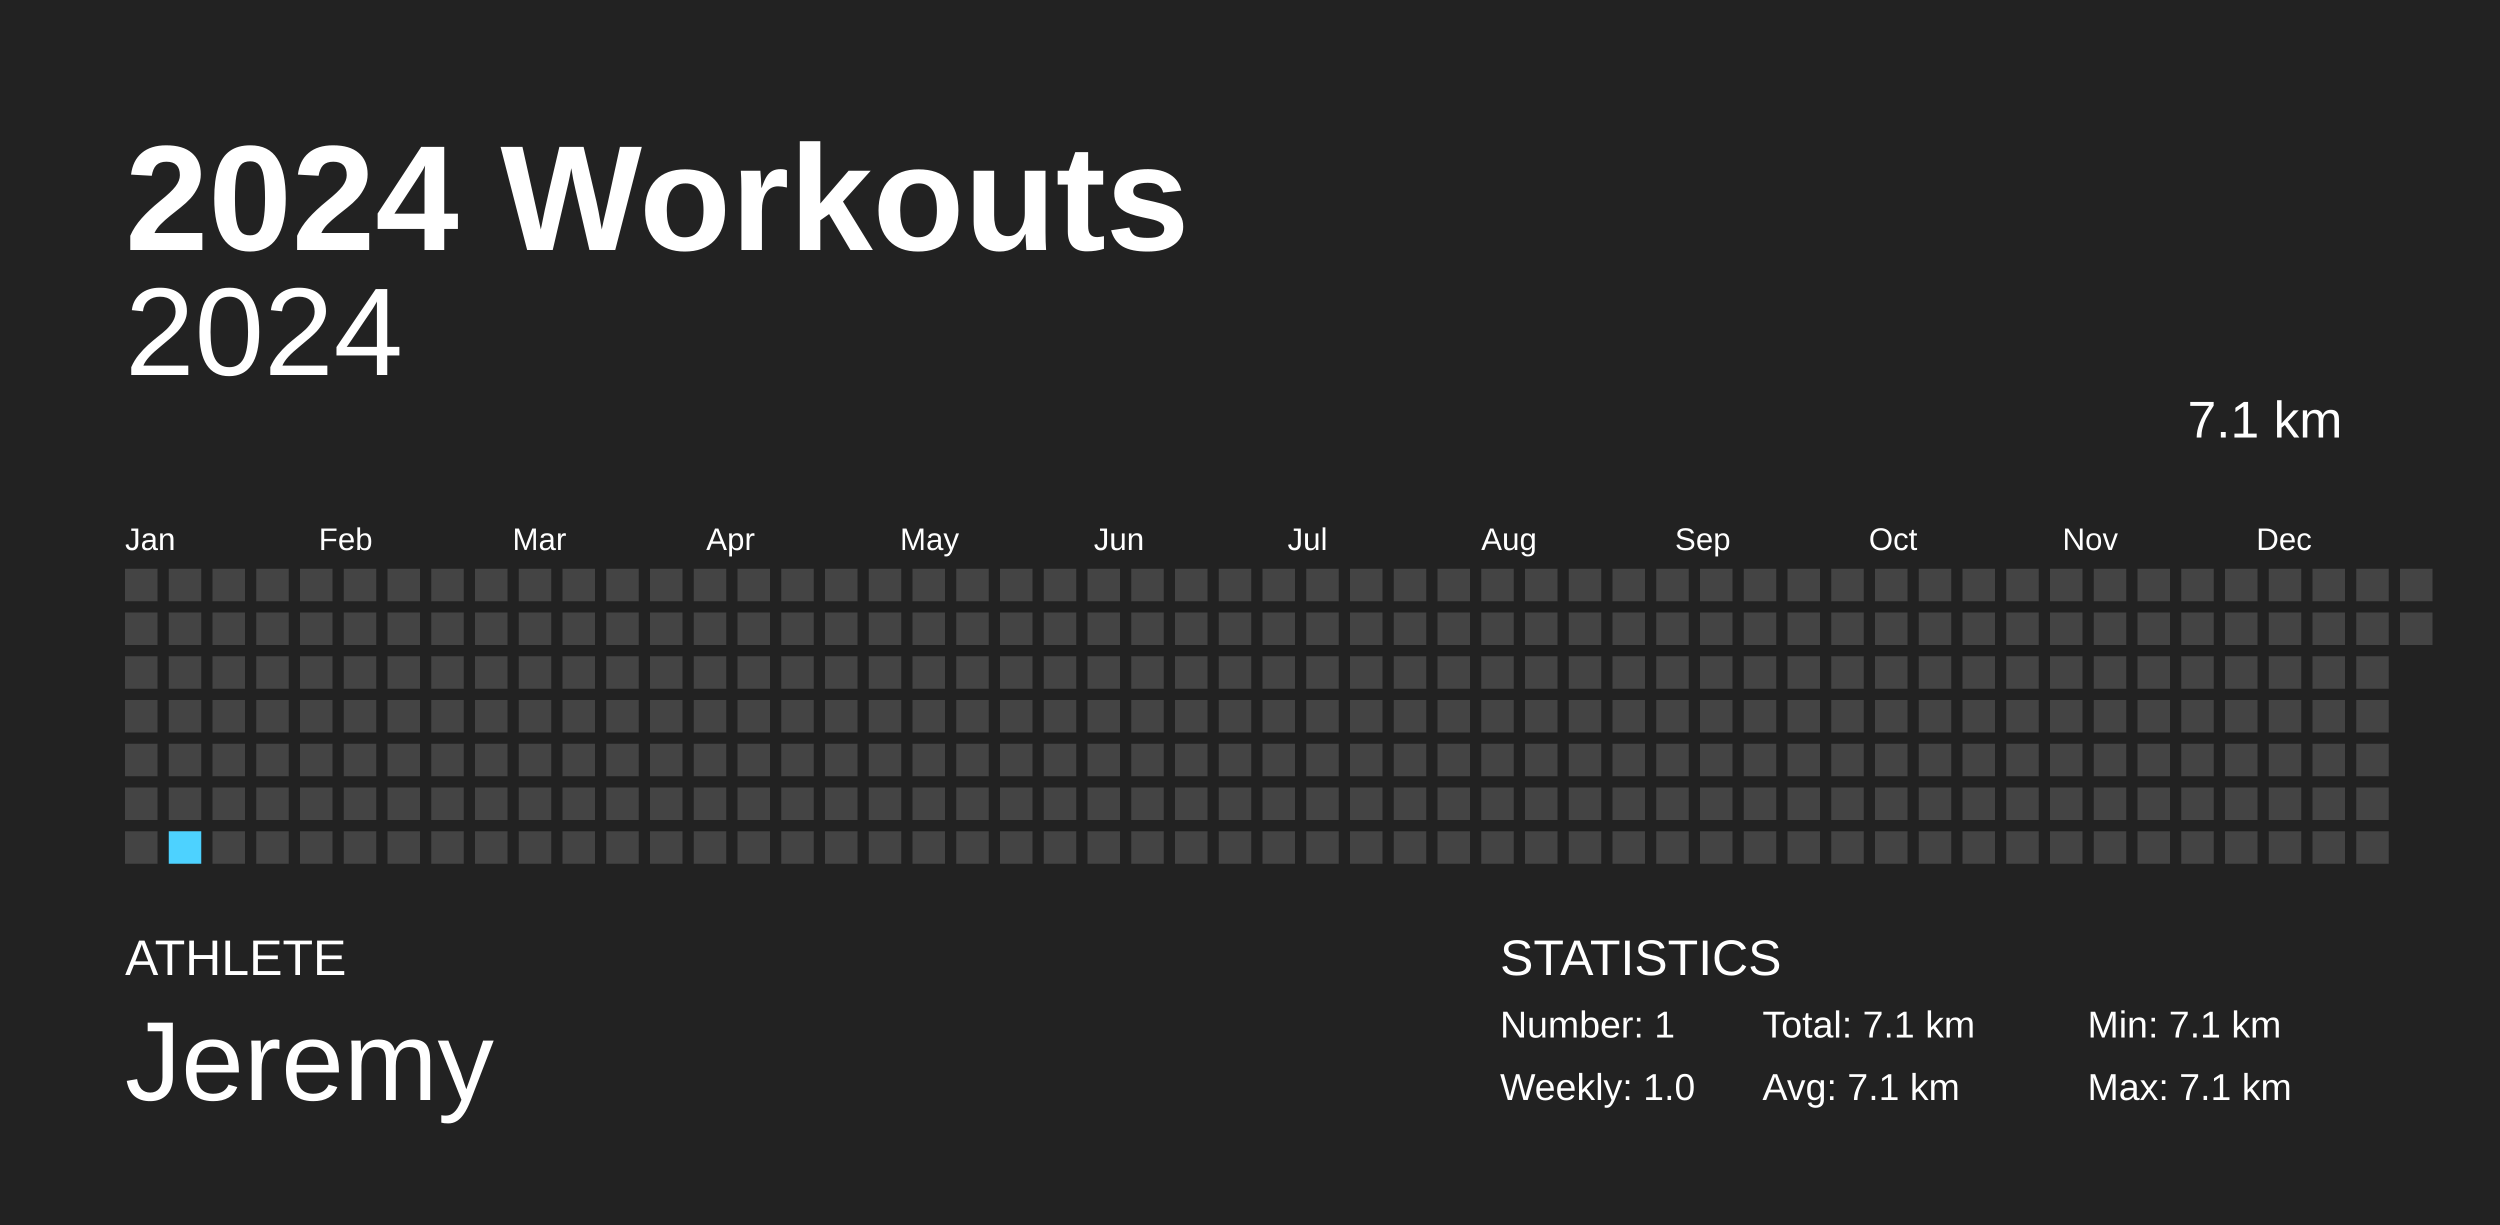
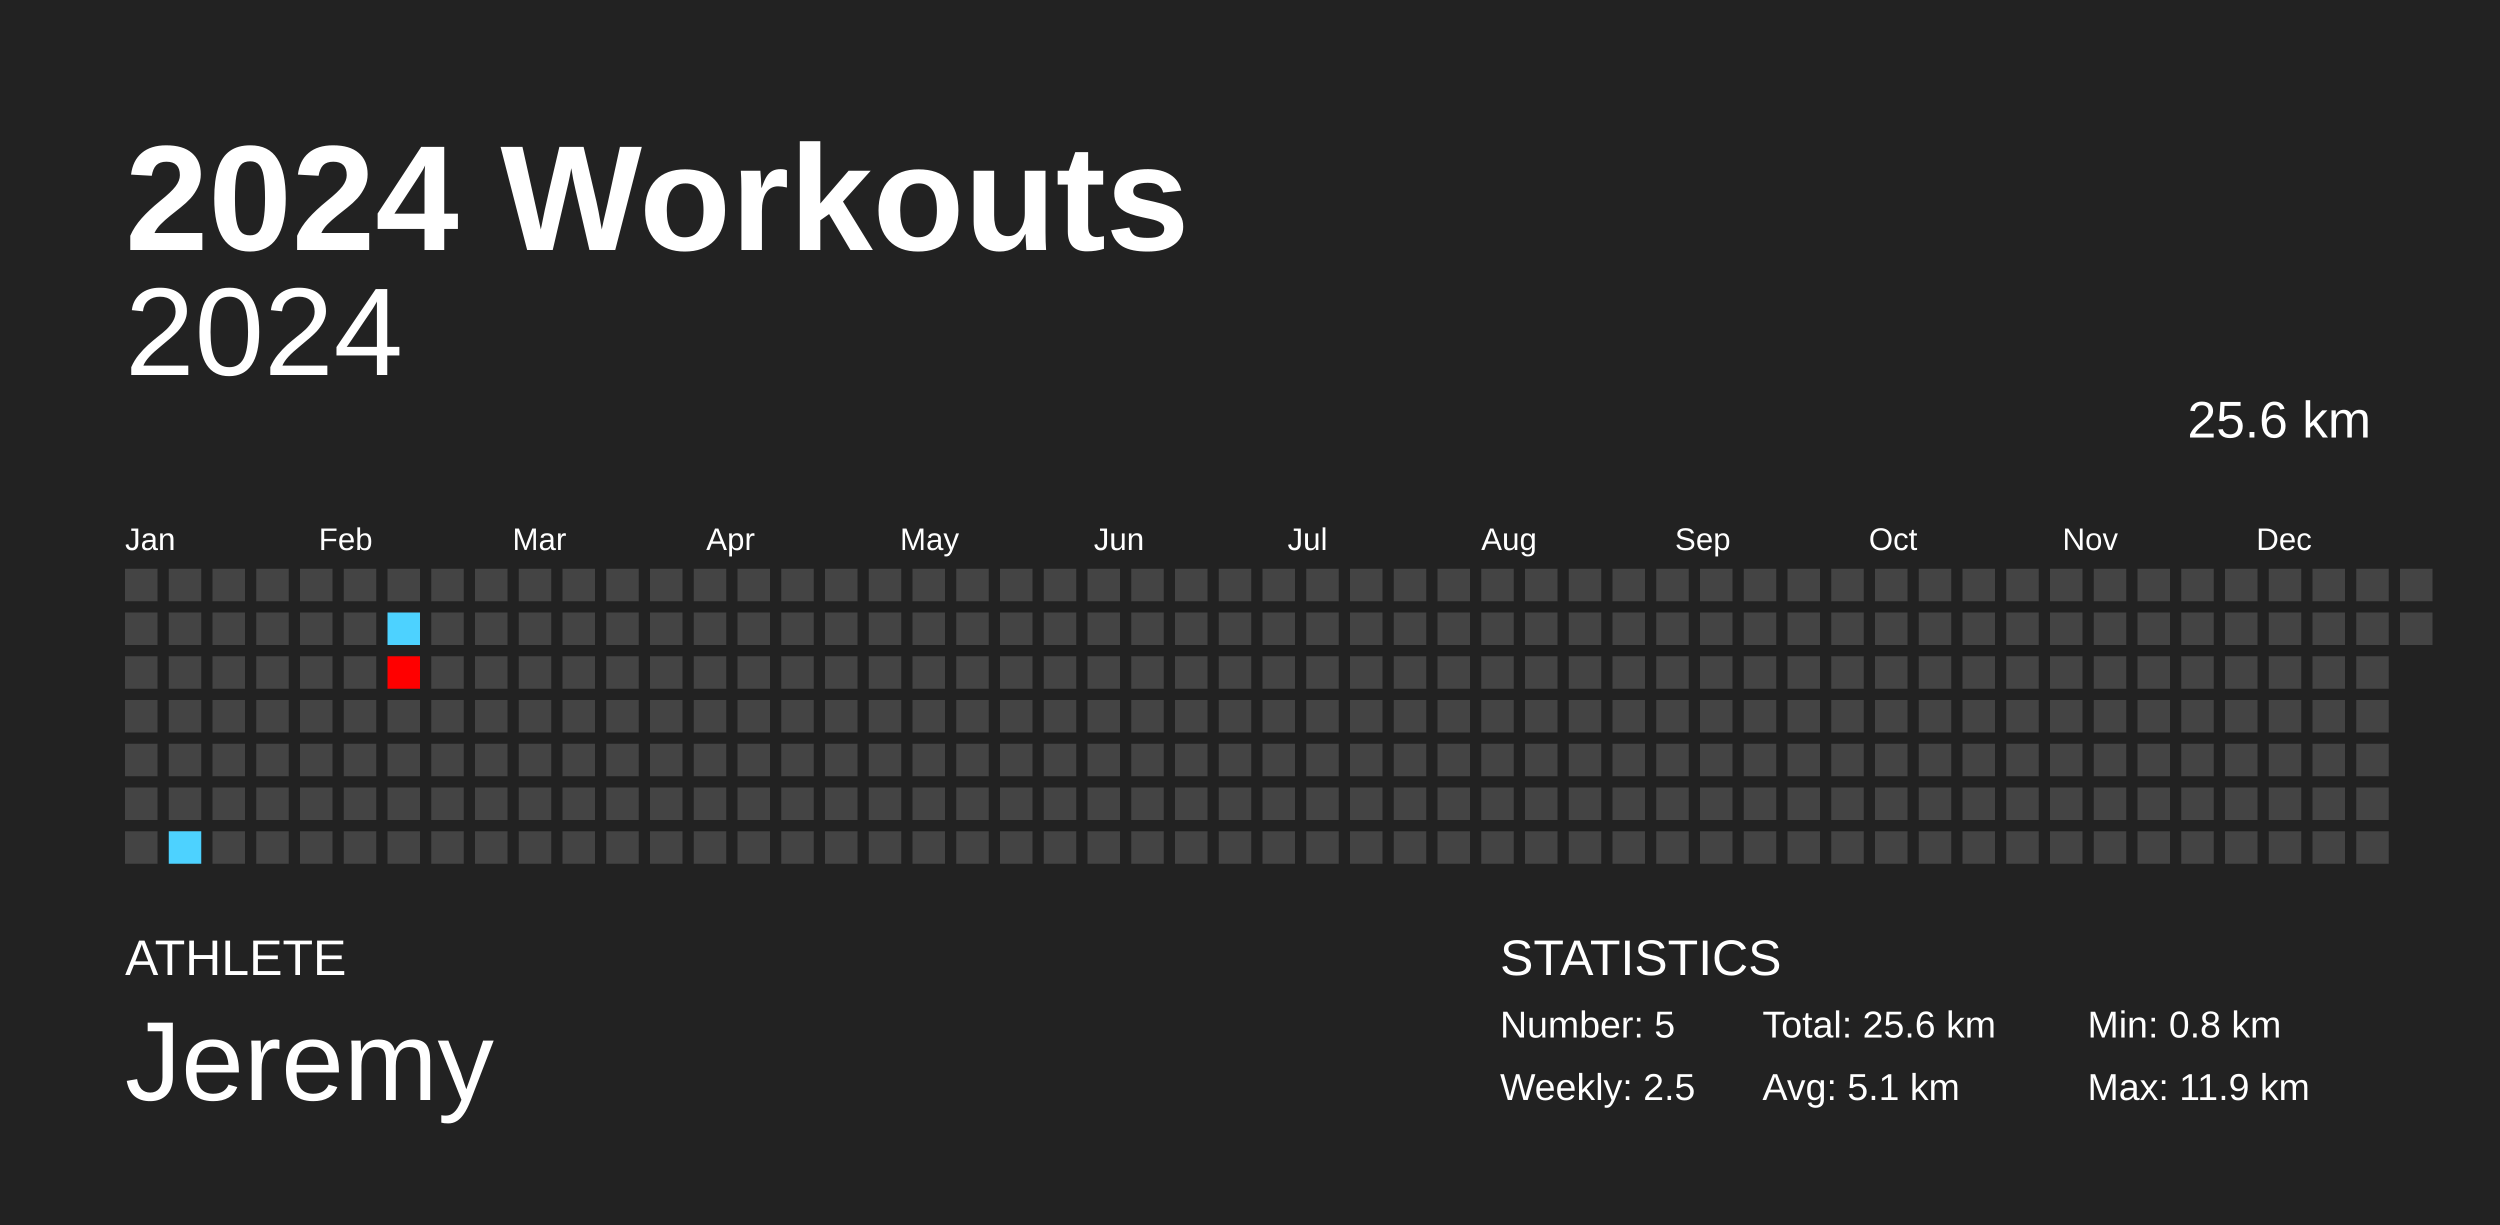
<svg xmlns="http://www.w3.org/2000/svg" baseProfile="full" height="98mm" version="1.1" viewBox="0,0,200,98" width="200mm">
  <defs />
  <rect fill="#222222" height="98" width="200" x="0" y="0" />
  <text fill="#FFFFFF" style="font-size:12px; font-family:Arial; font-weight:bold;" x="10" y="20">2024 Workouts</text>
  <text fill="#FFFFFF" style="font-size:4px; font-family:Arial" x="10" y="78">ATHLETE</text>
  <text fill="#FFFFFF" style="font-size:9px; font-family:Arial" x="10" y="88">Jeremy</text>
  <text fill="#FFFFFF" style="font-size:4px; font-family:Arial" x="120" y="78">STATISTICS</text>
-   <text fill="#FFFFFF" style="font-size:3px; font-family:Arial" x="120" y="83">Number: 1</text>
-   <text fill="#FFFFFF" style="font-size:3px; font-family:Arial" x="120" y="88">Weekly: 1.0</text>
-   <text fill="#FFFFFF" style="font-size:3px; font-family:Arial" x="141" y="83">Total: 7.1 km</text>
-   <text fill="#FFFFFF" style="font-size:3px; font-family:Arial" x="141" y="88">Avg: 7.1 km</text>
-   <text fill="#FFFFFF" style="font-size:3px; font-family:Arial" x="167" y="83">Min: 7.1 km</text>
-   <text fill="#FFFFFF" style="font-size:3px; font-family:Arial" x="167" y="88">Max: 7.1 km</text>
+   <text fill="#FFFFFF" style="font-size:3px; font-family:Arial" x="120" y="83">Number: 5</text>
+   <text fill="#FFFFFF" style="font-size:3px; font-family:Arial" x="120" y="88">Weekly: 2.5</text>
+   <text fill="#FFFFFF" style="font-size:3px; font-family:Arial" x="141" y="83">Total: 25.6 km</text>
+   <text fill="#FFFFFF" style="font-size:3px; font-family:Arial" x="141" y="88">Avg: 5.1 km</text>
+   <text fill="#FFFFFF" style="font-size:3px; font-family:Arial" x="167" y="83">Min: 0.8 km</text>
+   <text fill="#FFFFFF" style="font-size:3px; font-family:Arial" x="167" y="88">Max: 11.9 km</text>
  <text alignment-baseline="hanging" fill="#FFFFFF" style="font-size:10.0px; font-family:Arial;" x="10" y="30">2024</text>
-   <text alignment-baseline="hanging" fill="#FFFFFF" style="font-size:4.125px; font-family:Arial;" x="175" y="35">7.1 km</text>
+   <text alignment-baseline="hanging" fill="#FFFFFF" style="font-size:4.125px; font-family:Arial;" x="175" y="35">25.6 km</text>
  <text fill="#FFFFFF" style="font-size:2.5px; font-family:Arial" x="10.0" y="44">Jan</text>
  <text fill="#FFFFFF" style="font-size:2.5px; font-family:Arial" x="25.5" y="44">Feb</text>
  <text fill="#FFFFFF" style="font-size:2.5px; font-family:Arial" x="41.0" y="44">Mar</text>
  <text fill="#FFFFFF" style="font-size:2.5px; font-family:Arial" x="56.5" y="44">Apr</text>
  <text fill="#FFFFFF" style="font-size:2.5px; font-family:Arial" x="72.0" y="44">May</text>
  <text fill="#FFFFFF" style="font-size:2.5px; font-family:Arial" x="87.5" y="44">Jun</text>
  <text fill="#FFFFFF" style="font-size:2.5px; font-family:Arial" x="103.0" y="44">Jul</text>
  <text fill="#FFFFFF" style="font-size:2.5px; font-family:Arial" x="118.5" y="44">Aug</text>
  <text fill="#FFFFFF" style="font-size:2.5px; font-family:Arial" x="134.0" y="44">Sep</text>
  <text fill="#FFFFFF" style="font-size:2.5px; font-family:Arial" x="149.5" y="44">Oct</text>
  <text fill="#FFFFFF" style="font-size:2.5px; font-family:Arial" x="165.0" y="44">Nov</text>
  <text fill="#FFFFFF" style="font-size:2.5px; font-family:Arial" x="180.5" y="44">Dec</text>
  <rect fill="#444444" height="2.6" width="2.6" x="10.0" y="45.5" />
  <rect fill="#444444" height="2.6" width="2.6" x="10.0" y="49.0" />
  <rect fill="#444444" height="2.6" width="2.6" x="10.0" y="52.5" />
  <rect fill="#444444" height="2.6" width="2.6" x="10.0" y="56.0" />
  <rect fill="#444444" height="2.6" width="2.6" x="10.0" y="59.5" />
  <rect fill="#444444" height="2.6" width="2.6" x="10.0" y="63.0" />
  <rect fill="#444444" height="2.6" width="2.6" x="10.0" y="66.5" />
  <rect fill="#444444" height="2.6" width="2.6" x="13.5" y="45.5" />
  <rect fill="#444444" height="2.6" width="2.6" x="13.5" y="49.0" />
  <rect fill="#444444" height="2.6" width="2.6" x="13.5" y="52.5" />
  <rect fill="#444444" height="2.6" width="2.6" x="13.5" y="56.0" />
  <rect fill="#444444" height="2.6" width="2.6" x="13.5" y="59.5" />
  <rect fill="#444444" height="2.6" width="2.6" x="13.5" y="63.0" />
-   <rect fill="#4DD2FF" height="2.6" width="2.6" x="13.5" y="66.5" />
+   <rect fill="#4dd2ff" height="2.6" width="2.6" x="13.5" y="66.5" />
  <rect fill="#444444" height="2.6" width="2.6" x="17.0" y="45.5" />
  <rect fill="#444444" height="2.6" width="2.6" x="17.0" y="49.0" />
  <rect fill="#444444" height="2.6" width="2.6" x="17.0" y="52.5" />
  <rect fill="#444444" height="2.6" width="2.6" x="17.0" y="56.0" />
  <rect fill="#444444" height="2.6" width="2.6" x="17.0" y="59.5" />
  <rect fill="#444444" height="2.6" width="2.6" x="17.0" y="63.0" />
  <rect fill="#444444" height="2.6" width="2.6" x="17.0" y="66.5" />
  <rect fill="#444444" height="2.6" width="2.6" x="20.5" y="45.5" />
  <rect fill="#444444" height="2.6" width="2.6" x="20.5" y="49.0" />
  <rect fill="#444444" height="2.6" width="2.6" x="20.5" y="52.5" />
  <rect fill="#444444" height="2.6" width="2.6" x="20.5" y="56.0" />
  <rect fill="#444444" height="2.6" width="2.6" x="20.5" y="59.5" />
  <rect fill="#444444" height="2.6" width="2.6" x="20.5" y="63.0" />
  <rect fill="#444444" height="2.6" width="2.6" x="20.5" y="66.5" />
  <rect fill="#444444" height="2.6" width="2.6" x="24.0" y="45.5" />
  <rect fill="#444444" height="2.6" width="2.6" x="24.0" y="49.0" />
  <rect fill="#444444" height="2.6" width="2.6" x="24.0" y="52.5" />
  <rect fill="#444444" height="2.6" width="2.6" x="24.0" y="56.0" />
  <rect fill="#444444" height="2.6" width="2.6" x="24.0" y="59.5" />
  <rect fill="#444444" height="2.6" width="2.6" x="24.0" y="63.0" />
  <rect fill="#444444" height="2.6" width="2.6" x="24.0" y="66.5" />
  <rect fill="#444444" height="2.6" width="2.6" x="27.5" y="45.5" />
  <rect fill="#444444" height="2.6" width="2.6" x="27.5" y="49.0" />
  <rect fill="#444444" height="2.6" width="2.6" x="27.5" y="52.5" />
  <rect fill="#444444" height="2.6" width="2.6" x="27.5" y="56.0" />
  <rect fill="#444444" height="2.6" width="2.6" x="27.5" y="59.5" />
  <rect fill="#444444" height="2.6" width="2.6" x="27.5" y="63.0" />
  <rect fill="#444444" height="2.6" width="2.6" x="27.5" y="66.5" />
  <rect fill="#444444" height="2.6" width="2.6" x="31.0" y="45.5" />
-   <rect fill="#444444" height="2.6" width="2.6" x="31.0" y="49.0" />
-   <rect fill="#444444" height="2.6" width="2.6" x="31.0" y="52.5" />
+   <rect fill="#4dd2ff" height="2.6" width="2.6" x="31.0" y="49.0" />
+   <rect fill="#ff0000" height="2.6" width="2.6" x="31.0" y="52.5" />
  <rect fill="#444444" height="2.6" width="2.6" x="31.0" y="56.0" />
  <rect fill="#444444" height="2.6" width="2.6" x="31.0" y="59.5" />
  <rect fill="#444444" height="2.6" width="2.6" x="31.0" y="63.0" />
  <rect fill="#444444" height="2.6" width="2.6" x="31.0" y="66.5" />
  <rect fill="#444444" height="2.6" width="2.6" x="34.5" y="45.5" />
  <rect fill="#444444" height="2.6" width="2.6" x="34.5" y="49.0" />
  <rect fill="#444444" height="2.6" width="2.6" x="34.5" y="52.5" />
  <rect fill="#444444" height="2.6" width="2.6" x="34.5" y="56.0" />
  <rect fill="#444444" height="2.6" width="2.6" x="34.5" y="59.5" />
  <rect fill="#444444" height="2.6" width="2.6" x="34.5" y="63.0" />
  <rect fill="#444444" height="2.6" width="2.6" x="34.5" y="66.5" />
  <rect fill="#444444" height="2.6" width="2.6" x="38.0" y="45.5" />
  <rect fill="#444444" height="2.6" width="2.6" x="38.0" y="49.0" />
  <rect fill="#444444" height="2.6" width="2.6" x="38.0" y="52.5" />
  <rect fill="#444444" height="2.6" width="2.6" x="38.0" y="56.0" />
  <rect fill="#444444" height="2.6" width="2.6" x="38.0" y="59.5" />
  <rect fill="#444444" height="2.6" width="2.6" x="38.0" y="63.0" />
  <rect fill="#444444" height="2.6" width="2.6" x="38.0" y="66.5" />
  <rect fill="#444444" height="2.6" width="2.6" x="41.5" y="45.5" />
  <rect fill="#444444" height="2.6" width="2.6" x="41.5" y="49.0" />
  <rect fill="#444444" height="2.6" width="2.6" x="41.5" y="52.5" />
  <rect fill="#444444" height="2.6" width="2.6" x="41.5" y="56.0" />
  <rect fill="#444444" height="2.6" width="2.6" x="41.5" y="59.5" />
  <rect fill="#444444" height="2.6" width="2.6" x="41.5" y="63.0" />
  <rect fill="#444444" height="2.6" width="2.6" x="41.5" y="66.5" />
  <rect fill="#444444" height="2.6" width="2.6" x="45.0" y="45.5" />
  <rect fill="#444444" height="2.6" width="2.6" x="45.0" y="49.0" />
  <rect fill="#444444" height="2.6" width="2.6" x="45.0" y="52.5" />
  <rect fill="#444444" height="2.6" width="2.6" x="45.0" y="56.0" />
  <rect fill="#444444" height="2.6" width="2.6" x="45.0" y="59.5" />
  <rect fill="#444444" height="2.6" width="2.6" x="45.0" y="63.0" />
  <rect fill="#444444" height="2.6" width="2.6" x="45.0" y="66.5" />
  <rect fill="#444444" height="2.6" width="2.6" x="48.5" y="45.5" />
  <rect fill="#444444" height="2.6" width="2.6" x="48.5" y="49.0" />
  <rect fill="#444444" height="2.6" width="2.6" x="48.5" y="52.5" />
  <rect fill="#444444" height="2.6" width="2.6" x="48.5" y="56.0" />
  <rect fill="#444444" height="2.6" width="2.6" x="48.5" y="59.5" />
  <rect fill="#444444" height="2.6" width="2.6" x="48.5" y="63.0" />
  <rect fill="#444444" height="2.6" width="2.6" x="48.5" y="66.5" />
  <rect fill="#444444" height="2.6" width="2.6" x="52.0" y="45.5" />
  <rect fill="#444444" height="2.6" width="2.6" x="52.0" y="49.0" />
  <rect fill="#444444" height="2.6" width="2.6" x="52.0" y="52.5" />
  <rect fill="#444444" height="2.6" width="2.6" x="52.0" y="56.0" />
  <rect fill="#444444" height="2.6" width="2.6" x="52.0" y="59.5" />
  <rect fill="#444444" height="2.6" width="2.6" x="52.0" y="63.0" />
  <rect fill="#444444" height="2.6" width="2.6" x="52.0" y="66.5" />
  <rect fill="#444444" height="2.6" width="2.6" x="55.5" y="45.5" />
  <rect fill="#444444" height="2.6" width="2.6" x="55.5" y="49.0" />
  <rect fill="#444444" height="2.6" width="2.6" x="55.5" y="52.5" />
  <rect fill="#444444" height="2.6" width="2.6" x="55.5" y="56.0" />
  <rect fill="#444444" height="2.6" width="2.6" x="55.5" y="59.5" />
  <rect fill="#444444" height="2.6" width="2.6" x="55.5" y="63.0" />
  <rect fill="#444444" height="2.6" width="2.6" x="55.5" y="66.5" />
  <rect fill="#444444" height="2.6" width="2.6" x="59.0" y="45.5" />
  <rect fill="#444444" height="2.6" width="2.6" x="59.0" y="49.0" />
  <rect fill="#444444" height="2.6" width="2.6" x="59.0" y="52.5" />
  <rect fill="#444444" height="2.6" width="2.6" x="59.0" y="56.0" />
  <rect fill="#444444" height="2.6" width="2.6" x="59.0" y="59.5" />
  <rect fill="#444444" height="2.6" width="2.6" x="59.0" y="63.0" />
  <rect fill="#444444" height="2.6" width="2.6" x="59.0" y="66.5" />
  <rect fill="#444444" height="2.6" width="2.6" x="62.5" y="45.5" />
  <rect fill="#444444" height="2.6" width="2.6" x="62.5" y="49.0" />
  <rect fill="#444444" height="2.6" width="2.6" x="62.5" y="52.5" />
  <rect fill="#444444" height="2.6" width="2.6" x="62.5" y="56.0" />
  <rect fill="#444444" height="2.6" width="2.6" x="62.5" y="59.5" />
  <rect fill="#444444" height="2.6" width="2.6" x="62.5" y="63.0" />
  <rect fill="#444444" height="2.6" width="2.6" x="62.5" y="66.5" />
  <rect fill="#444444" height="2.6" width="2.6" x="66.0" y="45.5" />
  <rect fill="#444444" height="2.6" width="2.6" x="66.0" y="49.0" />
  <rect fill="#444444" height="2.6" width="2.6" x="66.0" y="52.5" />
  <rect fill="#444444" height="2.6" width="2.6" x="66.0" y="56.0" />
  <rect fill="#444444" height="2.6" width="2.6" x="66.0" y="59.5" />
  <rect fill="#444444" height="2.6" width="2.6" x="66.0" y="63.0" />
  <rect fill="#444444" height="2.6" width="2.6" x="66.0" y="66.5" />
  <rect fill="#444444" height="2.6" width="2.6" x="69.5" y="45.5" />
  <rect fill="#444444" height="2.6" width="2.6" x="69.5" y="49.0" />
  <rect fill="#444444" height="2.6" width="2.6" x="69.5" y="52.5" />
  <rect fill="#444444" height="2.6" width="2.6" x="69.5" y="56.0" />
  <rect fill="#444444" height="2.6" width="2.6" x="69.5" y="59.5" />
  <rect fill="#444444" height="2.6" width="2.6" x="69.5" y="63.0" />
  <rect fill="#444444" height="2.6" width="2.6" x="69.5" y="66.5" />
  <rect fill="#444444" height="2.6" width="2.6" x="73.0" y="45.5" />
  <rect fill="#444444" height="2.6" width="2.6" x="73.0" y="49.0" />
  <rect fill="#444444" height="2.6" width="2.6" x="73.0" y="52.5" />
  <rect fill="#444444" height="2.6" width="2.6" x="73.0" y="56.0" />
  <rect fill="#444444" height="2.6" width="2.6" x="73.0" y="59.5" />
  <rect fill="#444444" height="2.6" width="2.6" x="73.0" y="63.0" />
  <rect fill="#444444" height="2.6" width="2.6" x="73.0" y="66.5" />
  <rect fill="#444444" height="2.6" width="2.6" x="76.5" y="45.5" />
  <rect fill="#444444" height="2.6" width="2.6" x="76.5" y="49.0" />
  <rect fill="#444444" height="2.6" width="2.6" x="76.5" y="52.5" />
  <rect fill="#444444" height="2.6" width="2.6" x="76.5" y="56.0" />
  <rect fill="#444444" height="2.6" width="2.6" x="76.5" y="59.5" />
  <rect fill="#444444" height="2.6" width="2.6" x="76.5" y="63.0" />
  <rect fill="#444444" height="2.6" width="2.6" x="76.5" y="66.5" />
  <rect fill="#444444" height="2.6" width="2.6" x="80.0" y="45.5" />
  <rect fill="#444444" height="2.6" width="2.6" x="80.0" y="49.0" />
  <rect fill="#444444" height="2.6" width="2.6" x="80.0" y="52.5" />
  <rect fill="#444444" height="2.6" width="2.6" x="80.0" y="56.0" />
  <rect fill="#444444" height="2.6" width="2.6" x="80.0" y="59.5" />
  <rect fill="#444444" height="2.6" width="2.6" x="80.0" y="63.0" />
  <rect fill="#444444" height="2.6" width="2.6" x="80.0" y="66.5" />
  <rect fill="#444444" height="2.6" width="2.6" x="83.5" y="45.5" />
  <rect fill="#444444" height="2.6" width="2.6" x="83.5" y="49.0" />
  <rect fill="#444444" height="2.6" width="2.6" x="83.5" y="52.5" />
  <rect fill="#444444" height="2.6" width="2.6" x="83.5" y="56.0" />
  <rect fill="#444444" height="2.6" width="2.6" x="83.5" y="59.5" />
  <rect fill="#444444" height="2.6" width="2.6" x="83.5" y="63.0" />
  <rect fill="#444444" height="2.6" width="2.6" x="83.5" y="66.5" />
  <rect fill="#444444" height="2.6" width="2.6" x="87.0" y="45.5" />
  <rect fill="#444444" height="2.6" width="2.6" x="87.0" y="49.0" />
  <rect fill="#444444" height="2.6" width="2.6" x="87.0" y="52.5" />
  <rect fill="#444444" height="2.6" width="2.6" x="87.0" y="56.0" />
  <rect fill="#444444" height="2.6" width="2.6" x="87.0" y="59.5" />
  <rect fill="#444444" height="2.6" width="2.6" x="87.0" y="63.0" />
  <rect fill="#444444" height="2.6" width="2.6" x="87.0" y="66.5" />
  <rect fill="#444444" height="2.6" width="2.6" x="90.5" y="45.5" />
  <rect fill="#444444" height="2.6" width="2.6" x="90.5" y="49.0" />
  <rect fill="#444444" height="2.6" width="2.6" x="90.5" y="52.5" />
  <rect fill="#444444" height="2.6" width="2.6" x="90.5" y="56.0" />
  <rect fill="#444444" height="2.6" width="2.6" x="90.5" y="59.5" />
  <rect fill="#444444" height="2.6" width="2.6" x="90.5" y="63.0" />
  <rect fill="#444444" height="2.6" width="2.6" x="90.5" y="66.5" />
  <rect fill="#444444" height="2.6" width="2.6" x="94.0" y="45.5" />
  <rect fill="#444444" height="2.6" width="2.6" x="94.0" y="49.0" />
  <rect fill="#444444" height="2.6" width="2.6" x="94.0" y="52.5" />
  <rect fill="#444444" height="2.6" width="2.6" x="94.0" y="56.0" />
  <rect fill="#444444" height="2.6" width="2.6" x="94.0" y="59.5" />
  <rect fill="#444444" height="2.6" width="2.6" x="94.0" y="63.0" />
  <rect fill="#444444" height="2.6" width="2.6" x="94.0" y="66.5" />
  <rect fill="#444444" height="2.6" width="2.6" x="97.5" y="45.5" />
  <rect fill="#444444" height="2.6" width="2.6" x="97.5" y="49.0" />
  <rect fill="#444444" height="2.6" width="2.6" x="97.5" y="52.5" />
  <rect fill="#444444" height="2.6" width="2.6" x="97.5" y="56.0" />
  <rect fill="#444444" height="2.6" width="2.6" x="97.5" y="59.5" />
  <rect fill="#444444" height="2.6" width="2.6" x="97.5" y="63.0" />
  <rect fill="#444444" height="2.6" width="2.6" x="97.5" y="66.5" />
  <rect fill="#444444" height="2.6" width="2.6" x="101.0" y="45.5" />
  <rect fill="#444444" height="2.6" width="2.6" x="101.0" y="49.0" />
  <rect fill="#444444" height="2.6" width="2.6" x="101.0" y="52.5" />
  <rect fill="#444444" height="2.6" width="2.6" x="101.0" y="56.0" />
  <rect fill="#444444" height="2.6" width="2.6" x="101.0" y="59.5" />
  <rect fill="#444444" height="2.6" width="2.6" x="101.0" y="63.0" />
  <rect fill="#444444" height="2.6" width="2.6" x="101.0" y="66.5" />
  <rect fill="#444444" height="2.6" width="2.6" x="104.5" y="45.5" />
  <rect fill="#444444" height="2.6" width="2.6" x="104.5" y="49.0" />
  <rect fill="#444444" height="2.6" width="2.6" x="104.5" y="52.5" />
  <rect fill="#444444" height="2.6" width="2.6" x="104.5" y="56.0" />
  <rect fill="#444444" height="2.6" width="2.6" x="104.5" y="59.5" />
  <rect fill="#444444" height="2.6" width="2.6" x="104.5" y="63.0" />
  <rect fill="#444444" height="2.6" width="2.6" x="104.5" y="66.5" />
  <rect fill="#444444" height="2.6" width="2.6" x="108.0" y="45.5" />
  <rect fill="#444444" height="2.6" width="2.6" x="108.0" y="49.0" />
  <rect fill="#444444" height="2.6" width="2.6" x="108.0" y="52.5" />
  <rect fill="#444444" height="2.6" width="2.6" x="108.0" y="56.0" />
  <rect fill="#444444" height="2.6" width="2.6" x="108.0" y="59.5" />
  <rect fill="#444444" height="2.6" width="2.6" x="108.0" y="63.0" />
  <rect fill="#444444" height="2.6" width="2.6" x="108.0" y="66.5" />
  <rect fill="#444444" height="2.6" width="2.6" x="111.5" y="45.5" />
  <rect fill="#444444" height="2.6" width="2.6" x="111.5" y="49.0" />
  <rect fill="#444444" height="2.6" width="2.6" x="111.5" y="52.5" />
  <rect fill="#444444" height="2.6" width="2.6" x="111.5" y="56.0" />
  <rect fill="#444444" height="2.6" width="2.6" x="111.5" y="59.5" />
  <rect fill="#444444" height="2.6" width="2.6" x="111.5" y="63.0" />
  <rect fill="#444444" height="2.6" width="2.6" x="111.5" y="66.5" />
  <rect fill="#444444" height="2.6" width="2.6" x="115.0" y="45.5" />
  <rect fill="#444444" height="2.6" width="2.6" x="115.0" y="49.0" />
  <rect fill="#444444" height="2.6" width="2.6" x="115.0" y="52.5" />
  <rect fill="#444444" height="2.6" width="2.6" x="115.0" y="56.0" />
  <rect fill="#444444" height="2.6" width="2.6" x="115.0" y="59.5" />
  <rect fill="#444444" height="2.6" width="2.6" x="115.0" y="63.0" />
  <rect fill="#444444" height="2.6" width="2.6" x="115.0" y="66.5" />
  <rect fill="#444444" height="2.6" width="2.6" x="118.5" y="45.5" />
  <rect fill="#444444" height="2.6" width="2.6" x="118.5" y="49.0" />
  <rect fill="#444444" height="2.6" width="2.6" x="118.5" y="52.5" />
  <rect fill="#444444" height="2.6" width="2.6" x="118.5" y="56.0" />
  <rect fill="#444444" height="2.6" width="2.6" x="118.5" y="59.5" />
  <rect fill="#444444" height="2.6" width="2.6" x="118.5" y="63.0" />
  <rect fill="#444444" height="2.6" width="2.6" x="118.5" y="66.5" />
  <rect fill="#444444" height="2.6" width="2.6" x="122.0" y="45.5" />
  <rect fill="#444444" height="2.6" width="2.6" x="122.0" y="49.0" />
  <rect fill="#444444" height="2.6" width="2.6" x="122.0" y="52.5" />
  <rect fill="#444444" height="2.6" width="2.6" x="122.0" y="56.0" />
  <rect fill="#444444" height="2.6" width="2.6" x="122.0" y="59.5" />
  <rect fill="#444444" height="2.6" width="2.6" x="122.0" y="63.0" />
  <rect fill="#444444" height="2.6" width="2.6" x="122.0" y="66.5" />
  <rect fill="#444444" height="2.6" width="2.6" x="125.5" y="45.5" />
  <rect fill="#444444" height="2.6" width="2.6" x="125.5" y="49.0" />
  <rect fill="#444444" height="2.6" width="2.6" x="125.5" y="52.5" />
  <rect fill="#444444" height="2.6" width="2.6" x="125.5" y="56.0" />
  <rect fill="#444444" height="2.6" width="2.6" x="125.5" y="59.5" />
  <rect fill="#444444" height="2.6" width="2.6" x="125.5" y="63.0" />
  <rect fill="#444444" height="2.6" width="2.6" x="125.5" y="66.5" />
  <rect fill="#444444" height="2.6" width="2.6" x="129.0" y="45.5" />
  <rect fill="#444444" height="2.6" width="2.6" x="129.0" y="49.0" />
  <rect fill="#444444" height="2.6" width="2.6" x="129.0" y="52.5" />
  <rect fill="#444444" height="2.6" width="2.6" x="129.0" y="56.0" />
  <rect fill="#444444" height="2.6" width="2.6" x="129.0" y="59.5" />
  <rect fill="#444444" height="2.6" width="2.6" x="129.0" y="63.0" />
  <rect fill="#444444" height="2.6" width="2.6" x="129.0" y="66.5" />
  <rect fill="#444444" height="2.6" width="2.6" x="132.5" y="45.5" />
  <rect fill="#444444" height="2.6" width="2.6" x="132.5" y="49.0" />
  <rect fill="#444444" height="2.6" width="2.6" x="132.5" y="52.5" />
  <rect fill="#444444" height="2.6" width="2.6" x="132.5" y="56.0" />
  <rect fill="#444444" height="2.6" width="2.6" x="132.5" y="59.5" />
  <rect fill="#444444" height="2.6" width="2.6" x="132.5" y="63.0" />
  <rect fill="#444444" height="2.6" width="2.6" x="132.5" y="66.5" />
  <rect fill="#444444" height="2.6" width="2.6" x="136.0" y="45.5" />
  <rect fill="#444444" height="2.6" width="2.6" x="136.0" y="49.0" />
  <rect fill="#444444" height="2.6" width="2.6" x="136.0" y="52.5" />
  <rect fill="#444444" height="2.6" width="2.6" x="136.0" y="56.0" />
  <rect fill="#444444" height="2.6" width="2.6" x="136.0" y="59.5" />
  <rect fill="#444444" height="2.6" width="2.6" x="136.0" y="63.0" />
  <rect fill="#444444" height="2.6" width="2.6" x="136.0" y="66.5" />
  <rect fill="#444444" height="2.6" width="2.6" x="139.5" y="45.5" />
  <rect fill="#444444" height="2.6" width="2.6" x="139.5" y="49.0" />
  <rect fill="#444444" height="2.6" width="2.6" x="139.5" y="52.5" />
  <rect fill="#444444" height="2.6" width="2.6" x="139.5" y="56.0" />
  <rect fill="#444444" height="2.6" width="2.6" x="139.5" y="59.5" />
  <rect fill="#444444" height="2.6" width="2.6" x="139.5" y="63.0" />
  <rect fill="#444444" height="2.6" width="2.6" x="139.5" y="66.5" />
  <rect fill="#444444" height="2.6" width="2.6" x="143.0" y="45.5" />
  <rect fill="#444444" height="2.6" width="2.6" x="143.0" y="49.0" />
  <rect fill="#444444" height="2.6" width="2.6" x="143.0" y="52.5" />
  <rect fill="#444444" height="2.6" width="2.6" x="143.0" y="56.0" />
  <rect fill="#444444" height="2.6" width="2.6" x="143.0" y="59.5" />
  <rect fill="#444444" height="2.6" width="2.6" x="143.0" y="63.0" />
  <rect fill="#444444" height="2.6" width="2.6" x="143.0" y="66.5" />
  <rect fill="#444444" height="2.6" width="2.6" x="146.5" y="45.5" />
  <rect fill="#444444" height="2.6" width="2.6" x="146.5" y="49.0" />
  <rect fill="#444444" height="2.6" width="2.6" x="146.5" y="52.5" />
  <rect fill="#444444" height="2.6" width="2.6" x="146.5" y="56.0" />
  <rect fill="#444444" height="2.6" width="2.6" x="146.5" y="59.5" />
  <rect fill="#444444" height="2.6" width="2.6" x="146.5" y="63.0" />
  <rect fill="#444444" height="2.6" width="2.6" x="146.5" y="66.5" />
  <rect fill="#444444" height="2.6" width="2.6" x="150.0" y="45.5" />
  <rect fill="#444444" height="2.6" width="2.6" x="150.0" y="49.0" />
  <rect fill="#444444" height="2.6" width="2.6" x="150.0" y="52.5" />
  <rect fill="#444444" height="2.6" width="2.6" x="150.0" y="56.0" />
  <rect fill="#444444" height="2.6" width="2.6" x="150.0" y="59.5" />
  <rect fill="#444444" height="2.6" width="2.6" x="150.0" y="63.0" />
  <rect fill="#444444" height="2.6" width="2.6" x="150.0" y="66.5" />
  <rect fill="#444444" height="2.6" width="2.6" x="153.5" y="45.5" />
  <rect fill="#444444" height="2.6" width="2.6" x="153.5" y="49.0" />
  <rect fill="#444444" height="2.6" width="2.6" x="153.5" y="52.5" />
  <rect fill="#444444" height="2.6" width="2.6" x="153.5" y="56.0" />
  <rect fill="#444444" height="2.6" width="2.6" x="153.5" y="59.5" />
  <rect fill="#444444" height="2.6" width="2.6" x="153.5" y="63.0" />
  <rect fill="#444444" height="2.6" width="2.6" x="153.5" y="66.5" />
  <rect fill="#444444" height="2.6" width="2.6" x="157.0" y="45.5" />
  <rect fill="#444444" height="2.6" width="2.6" x="157.0" y="49.0" />
  <rect fill="#444444" height="2.6" width="2.6" x="157.0" y="52.5" />
  <rect fill="#444444" height="2.6" width="2.6" x="157.0" y="56.0" />
  <rect fill="#444444" height="2.6" width="2.6" x="157.0" y="59.5" />
  <rect fill="#444444" height="2.6" width="2.6" x="157.0" y="63.0" />
  <rect fill="#444444" height="2.6" width="2.6" x="157.0" y="66.5" />
  <rect fill="#444444" height="2.6" width="2.6" x="160.5" y="45.5" />
  <rect fill="#444444" height="2.6" width="2.6" x="160.5" y="49.0" />
  <rect fill="#444444" height="2.6" width="2.6" x="160.5" y="52.5" />
  <rect fill="#444444" height="2.6" width="2.6" x="160.5" y="56.0" />
  <rect fill="#444444" height="2.6" width="2.6" x="160.5" y="59.5" />
  <rect fill="#444444" height="2.6" width="2.6" x="160.5" y="63.0" />
  <rect fill="#444444" height="2.6" width="2.6" x="160.5" y="66.5" />
  <rect fill="#444444" height="2.6" width="2.6" x="164.0" y="45.5" />
  <rect fill="#444444" height="2.6" width="2.6" x="164.0" y="49.0" />
  <rect fill="#444444" height="2.6" width="2.6" x="164.0" y="52.5" />
  <rect fill="#444444" height="2.6" width="2.6" x="164.0" y="56.0" />
  <rect fill="#444444" height="2.6" width="2.6" x="164.0" y="59.5" />
  <rect fill="#444444" height="2.6" width="2.6" x="164.0" y="63.0" />
  <rect fill="#444444" height="2.6" width="2.6" x="164.0" y="66.5" />
  <rect fill="#444444" height="2.6" width="2.6" x="167.5" y="45.5" />
  <rect fill="#444444" height="2.6" width="2.6" x="167.5" y="49.0" />
  <rect fill="#444444" height="2.6" width="2.6" x="167.5" y="52.5" />
  <rect fill="#444444" height="2.6" width="2.6" x="167.5" y="56.0" />
  <rect fill="#444444" height="2.6" width="2.6" x="167.5" y="59.5" />
  <rect fill="#444444" height="2.6" width="2.6" x="167.5" y="63.0" />
  <rect fill="#444444" height="2.6" width="2.6" x="167.5" y="66.5" />
  <rect fill="#444444" height="2.6" width="2.6" x="171.0" y="45.5" />
  <rect fill="#444444" height="2.6" width="2.6" x="171.0" y="49.0" />
  <rect fill="#444444" height="2.6" width="2.6" x="171.0" y="52.5" />
  <rect fill="#444444" height="2.6" width="2.6" x="171.0" y="56.0" />
  <rect fill="#444444" height="2.6" width="2.6" x="171.0" y="59.5" />
  <rect fill="#444444" height="2.6" width="2.6" x="171.0" y="63.0" />
  <rect fill="#444444" height="2.6" width="2.6" x="171.0" y="66.5" />
  <rect fill="#444444" height="2.6" width="2.6" x="174.5" y="45.5" />
  <rect fill="#444444" height="2.6" width="2.6" x="174.5" y="49.0" />
  <rect fill="#444444" height="2.6" width="2.6" x="174.5" y="52.5" />
  <rect fill="#444444" height="2.6" width="2.6" x="174.5" y="56.0" />
  <rect fill="#444444" height="2.6" width="2.6" x="174.5" y="59.5" />
  <rect fill="#444444" height="2.6" width="2.6" x="174.5" y="63.0" />
  <rect fill="#444444" height="2.6" width="2.6" x="174.5" y="66.5" />
  <rect fill="#444444" height="2.6" width="2.6" x="178.0" y="45.5" />
  <rect fill="#444444" height="2.6" width="2.6" x="178.0" y="49.0" />
  <rect fill="#444444" height="2.6" width="2.6" x="178.0" y="52.5" />
  <rect fill="#444444" height="2.6" width="2.6" x="178.0" y="56.0" />
  <rect fill="#444444" height="2.6" width="2.6" x="178.0" y="59.5" />
  <rect fill="#444444" height="2.6" width="2.6" x="178.0" y="63.0" />
  <rect fill="#444444" height="2.6" width="2.6" x="178.0" y="66.5" />
  <rect fill="#444444" height="2.6" width="2.6" x="181.5" y="45.5" />
  <rect fill="#444444" height="2.6" width="2.6" x="181.5" y="49.0" />
  <rect fill="#444444" height="2.6" width="2.6" x="181.5" y="52.5" />
  <rect fill="#444444" height="2.6" width="2.6" x="181.5" y="56.0" />
  <rect fill="#444444" height="2.6" width="2.6" x="181.5" y="59.5" />
  <rect fill="#444444" height="2.6" width="2.6" x="181.5" y="63.0" />
  <rect fill="#444444" height="2.6" width="2.6" x="181.5" y="66.5" />
  <rect fill="#444444" height="2.6" width="2.6" x="185.0" y="45.5" />
  <rect fill="#444444" height="2.6" width="2.6" x="185.0" y="49.0" />
  <rect fill="#444444" height="2.6" width="2.6" x="185.0" y="52.5" />
  <rect fill="#444444" height="2.6" width="2.6" x="185.0" y="56.0" />
  <rect fill="#444444" height="2.6" width="2.6" x="185.0" y="59.5" />
  <rect fill="#444444" height="2.6" width="2.6" x="185.0" y="63.0" />
  <rect fill="#444444" height="2.6" width="2.6" x="185.0" y="66.5" />
  <rect fill="#444444" height="2.6" width="2.6" x="188.5" y="45.5" />
  <rect fill="#444444" height="2.6" width="2.6" x="188.5" y="49.0" />
  <rect fill="#444444" height="2.6" width="2.6" x="188.5" y="52.5" />
  <rect fill="#444444" height="2.6" width="2.6" x="188.5" y="56.0" />
  <rect fill="#444444" height="2.6" width="2.6" x="188.5" y="59.5" />
  <rect fill="#444444" height="2.6" width="2.6" x="188.5" y="63.0" />
  <rect fill="#444444" height="2.6" width="2.6" x="188.5" y="66.5" />
  <rect fill="#444444" height="2.6" width="2.6" x="192.0" y="45.5" />
  <rect fill="#444444" height="2.6" width="2.6" x="192.0" y="49.0" />
</svg>
